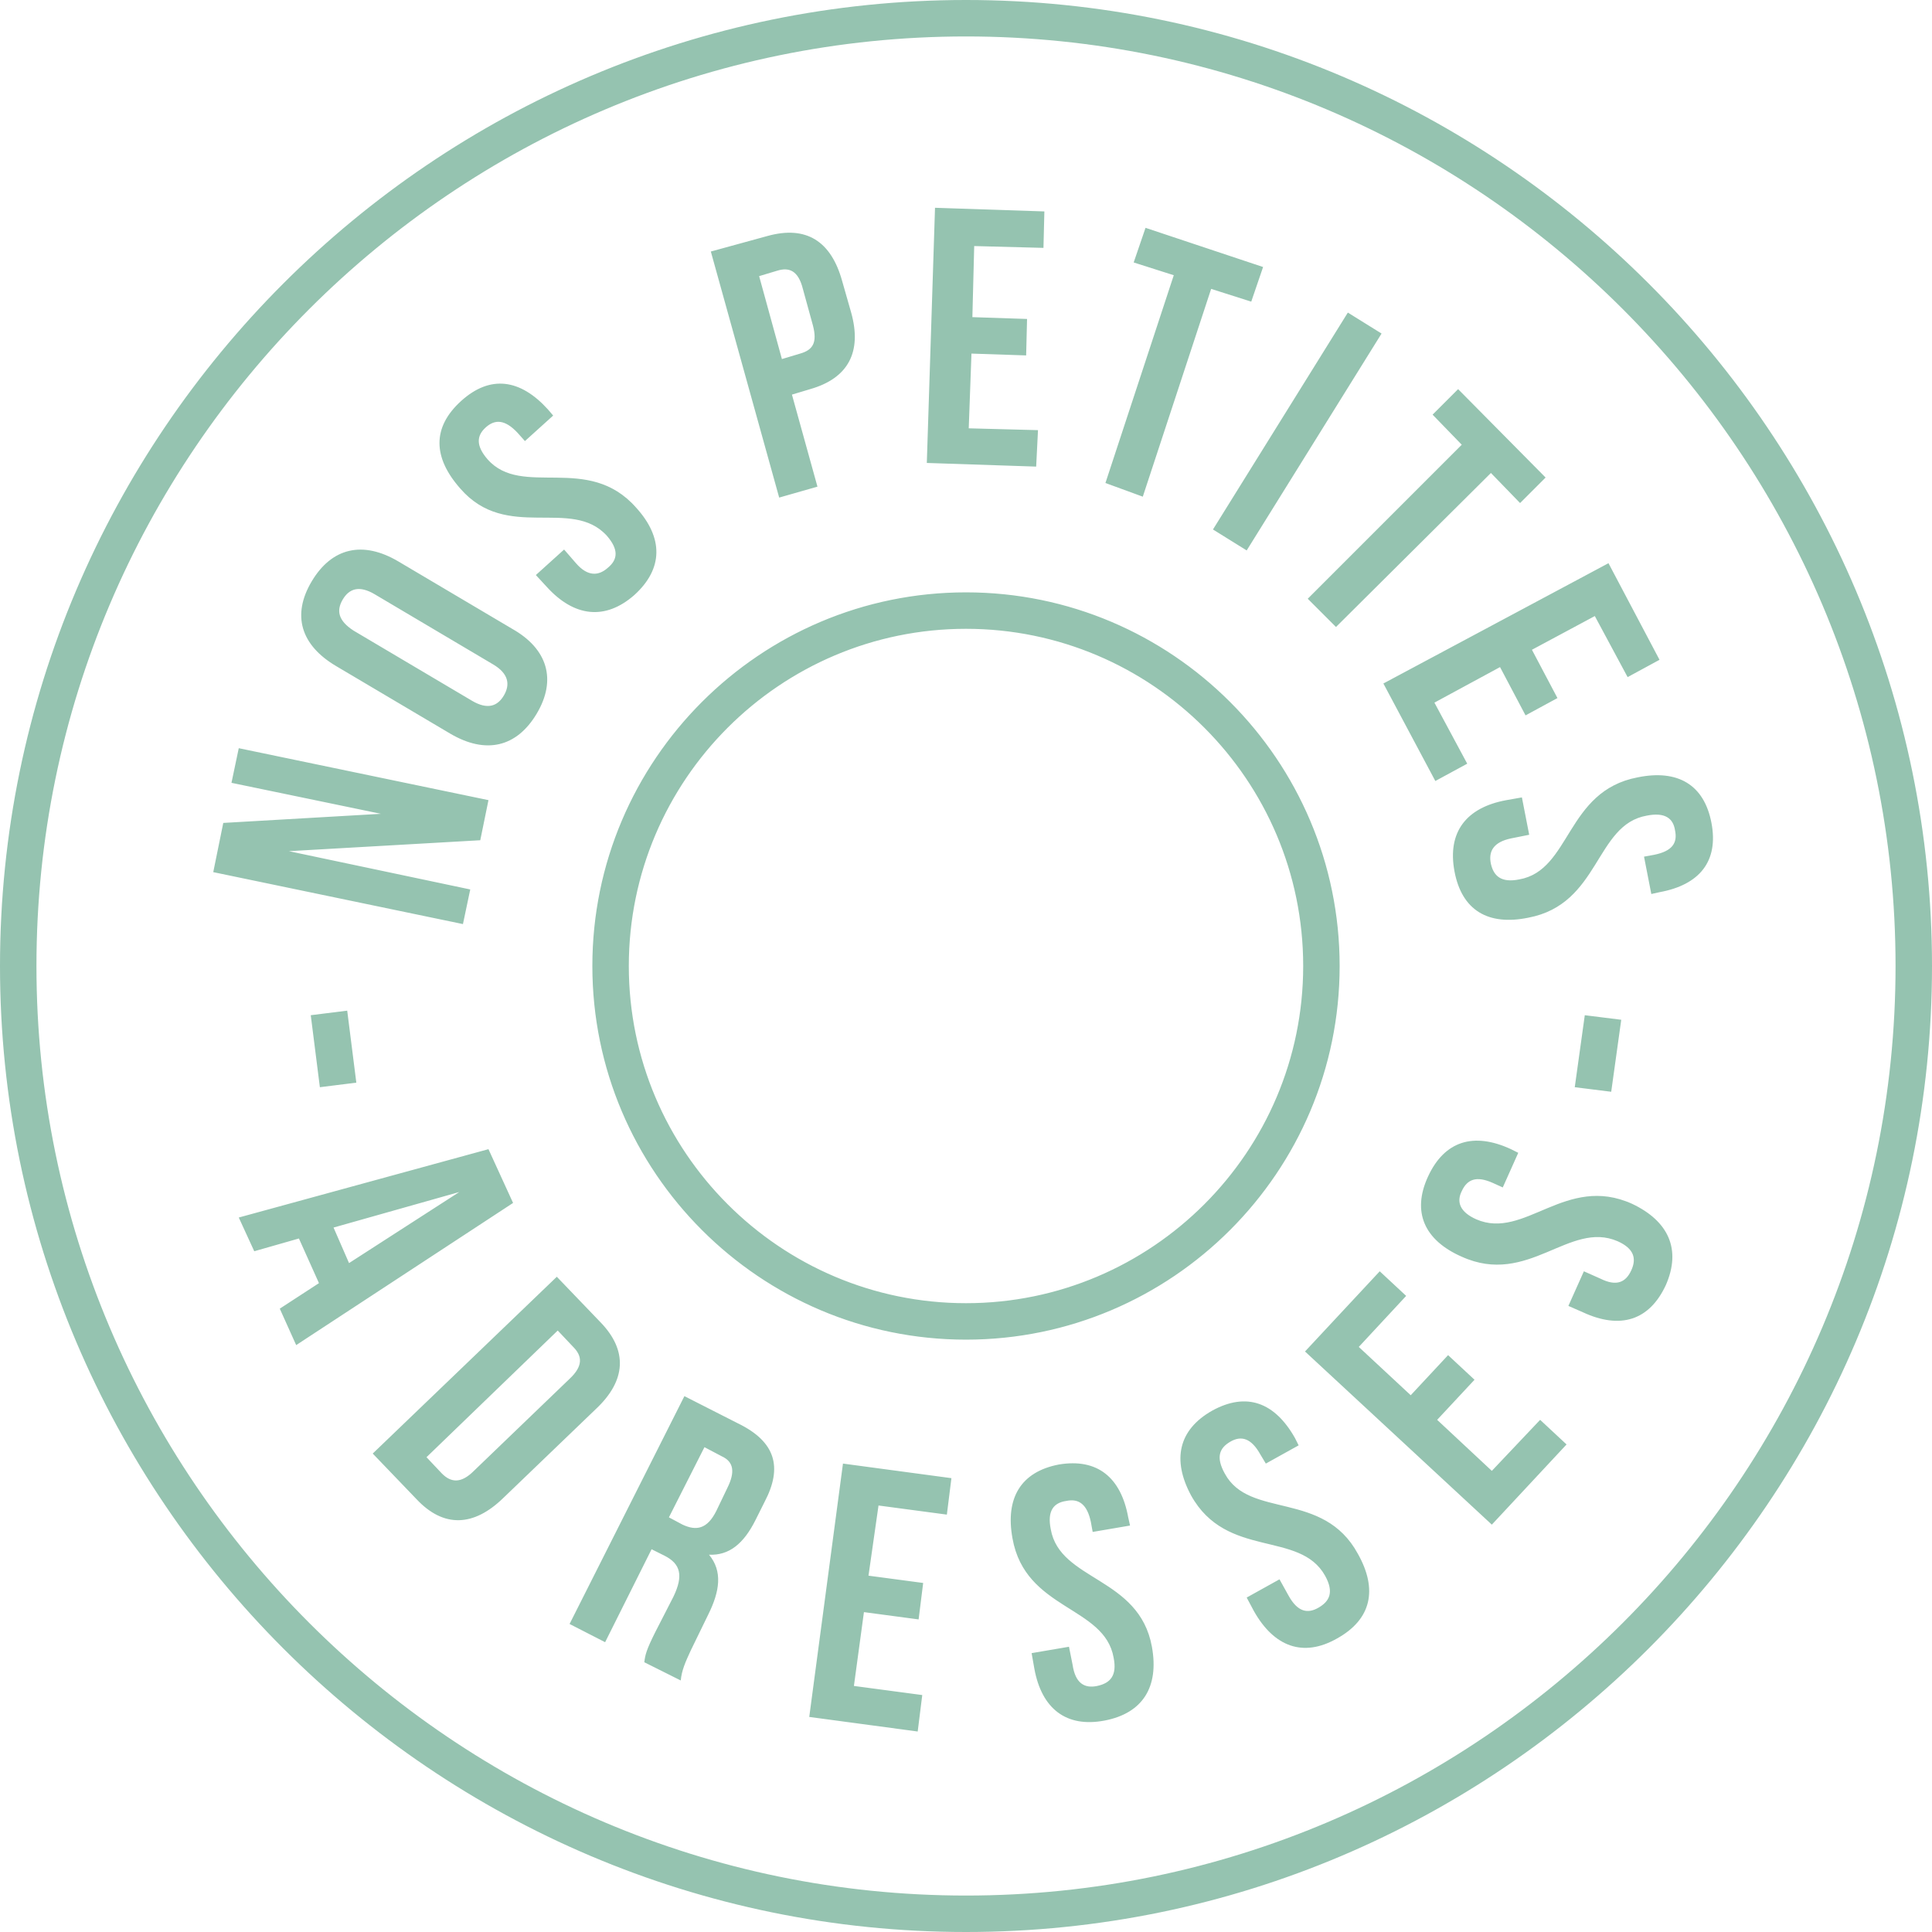
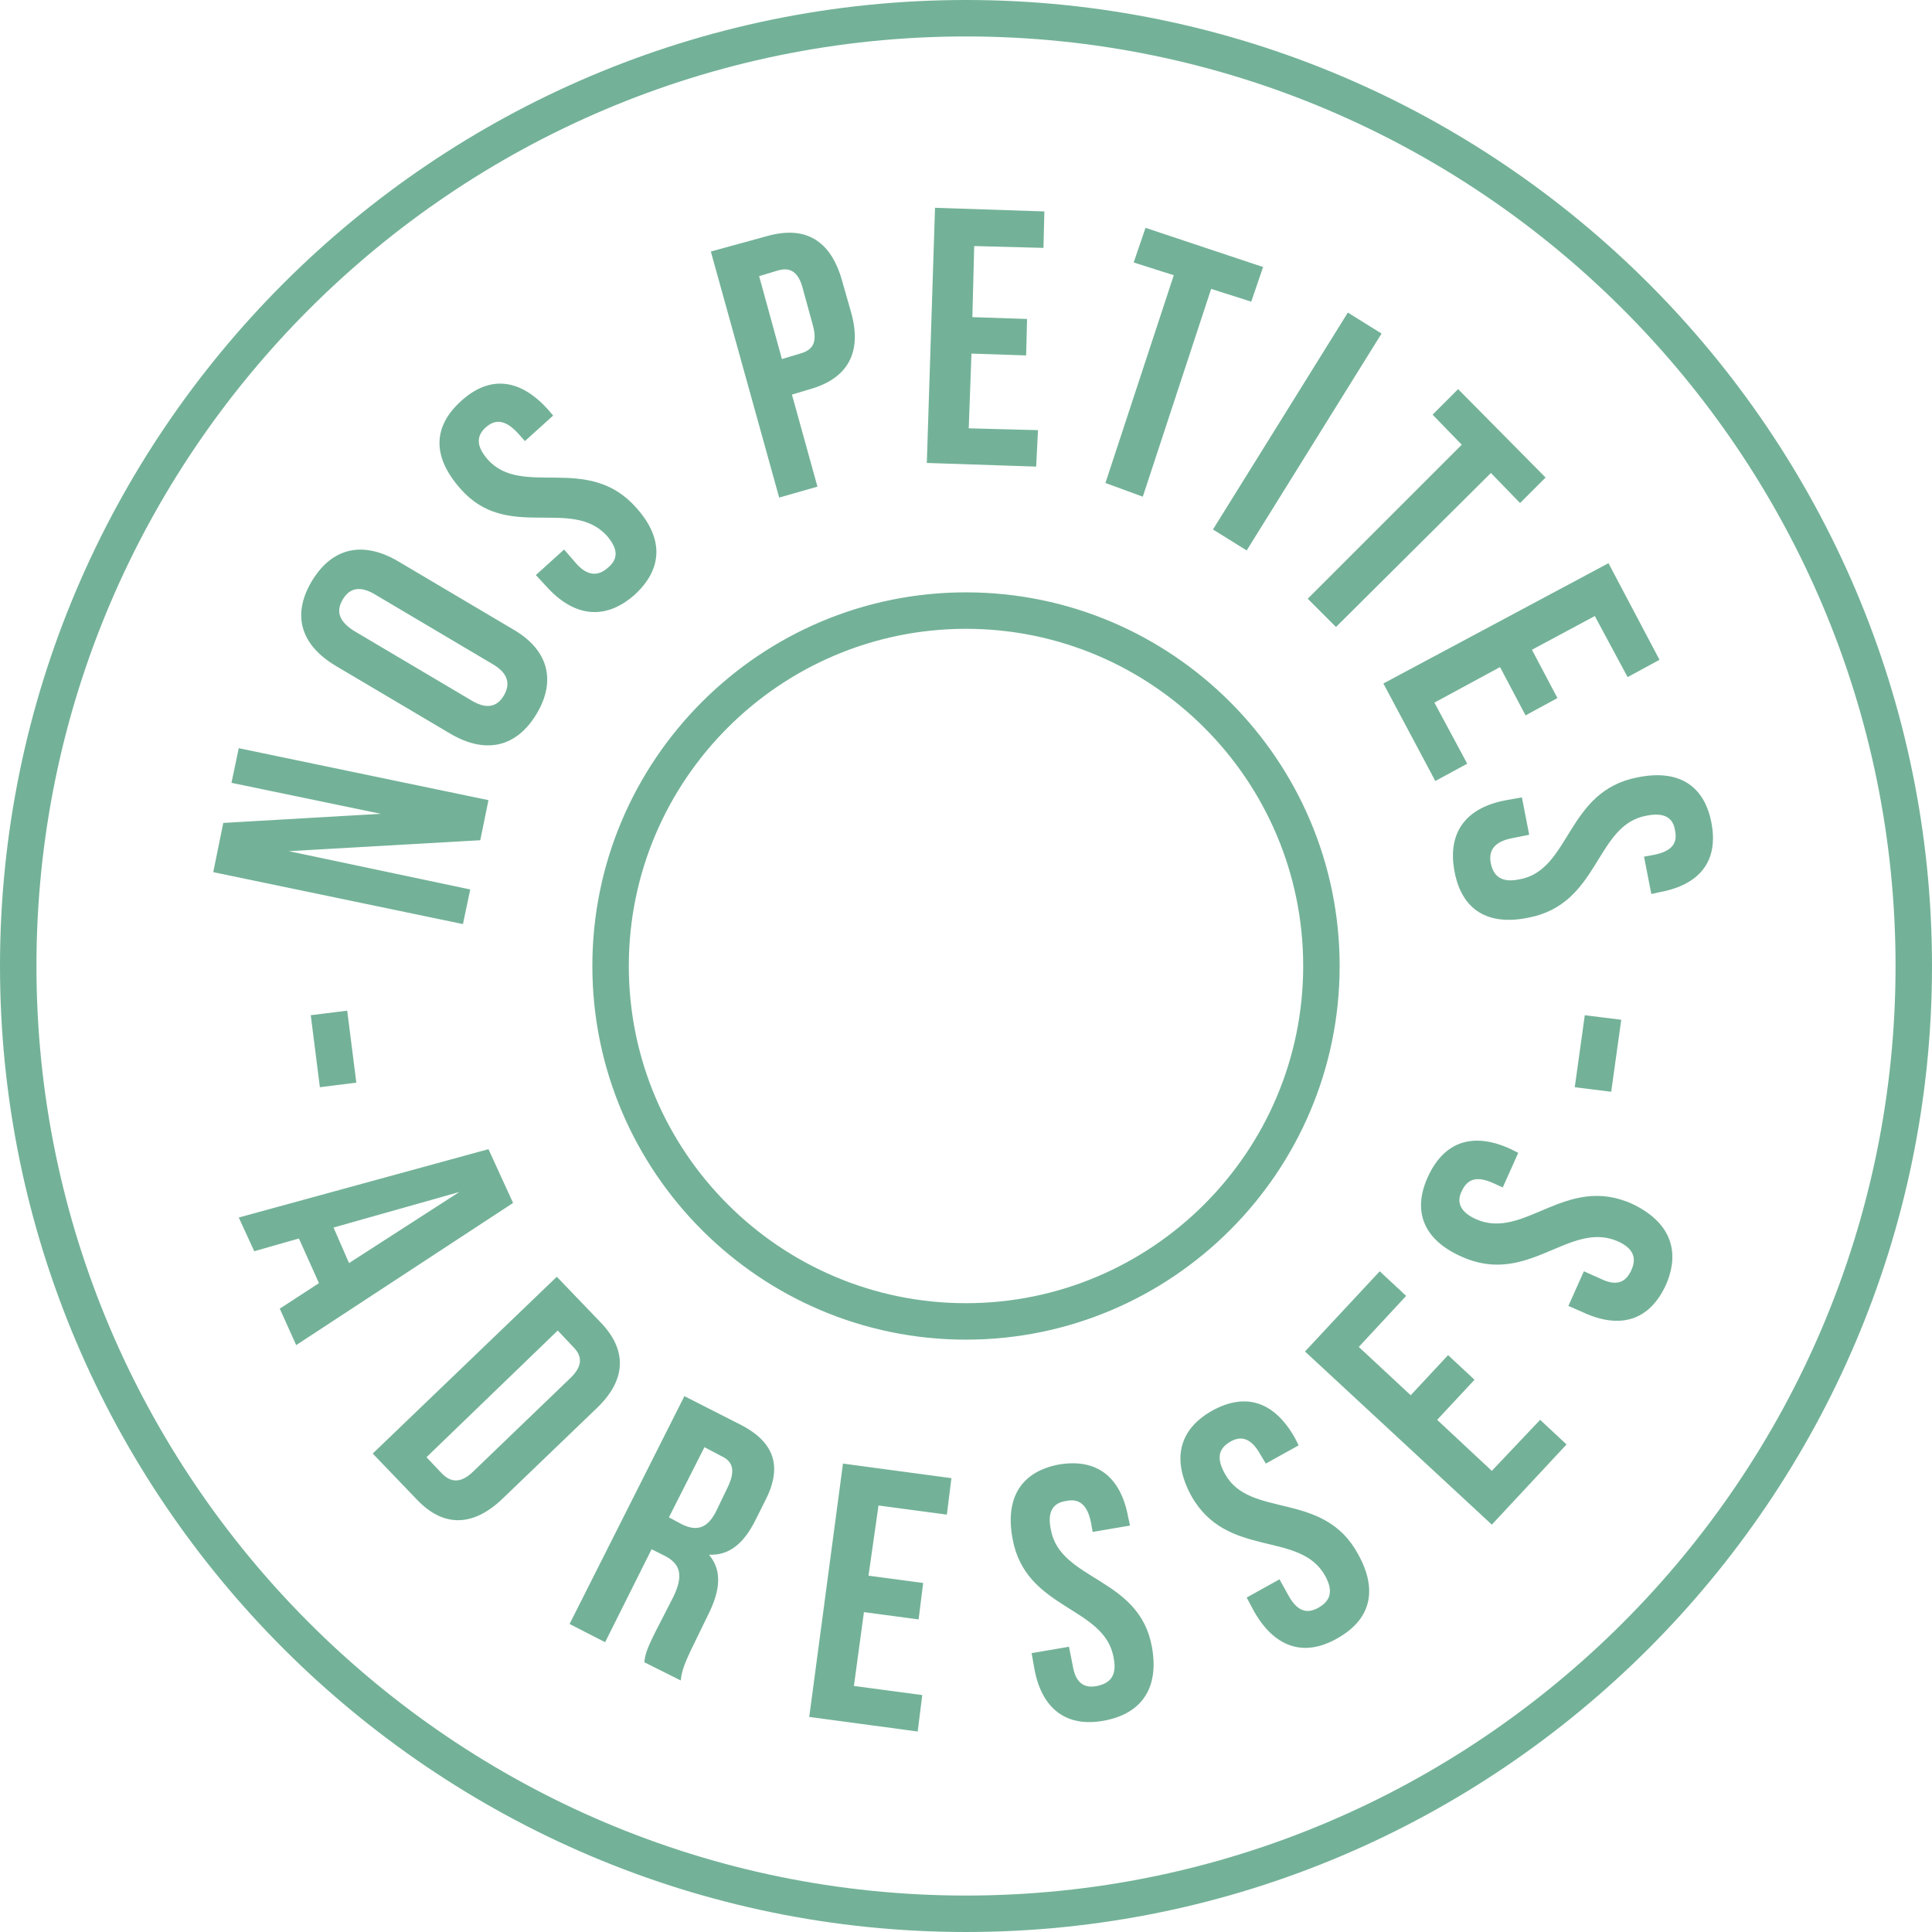
- <svg xmlns="http://www.w3.org/2000/svg" version="1.1" id="Calque_1" x="0px" y="0px" viewBox="0 0 212 212" xml:space="preserve" style="fill: #95c3b0;">
+ <svg xmlns="http://www.w3.org/2000/svg" version="1.1" id="Calque_1" x="0px" y="0px" viewBox="0 0 212 212" xml:space="preserve" style="fill: #73b298;">
  <path d="M106,0C47.6,0,0,47.6,0,106s47.6,106,106,106s106-47.6,106-106S164.4,0,106,0z M106,208C49.8,208,4,162.2,4,106  S49.8,4,106,4s102,45.8,102,102S162.2,208,106,208z M147,106c0-22.6-18.4-41-41-41s-41,18.4-41,41s18.4,41,41,41S147,128.6,147,106z   M106,143c-20.4,0-37-16.6-37-37s16.6-37,37-37s37,16.6,37,37S126.4,143,106,143z M51.6,97.6l-19.9-4.2l21-1.2l0.9-4.4l-27.4-5.7  l-0.8,3.8l16.4,3.4l-17.3,1l-1.1,5.4l27.4,5.7L51.6,97.6z M36.9,73.1l12.5,7.4c3.9,2.3,7.3,1.5,9.5-2.2c2.2-3.7,1.2-7.1-2.7-9.3  l-12.5-7.4c-3.9-2.3-7.3-1.5-9.5,2.2S33,70.8,36.9,73.1z M37.6,65.8c0.7-1.2,1.8-1.6,3.5-0.6l13,7.7c1.7,1,1.9,2.2,1.2,3.4  s-1.8,1.6-3.5,0.6l-13-7.7C37.1,68.1,36.9,67,37.6,65.8z M66.6,58.8c1.3,1.5,1.2,2.6,0.1,3.5c-1,0.9-2.2,1-3.5-0.5l-1.3-1.5  l-3.1,2.8l1.2,1.3c3,3.3,6.4,3.7,9.6,0.9c3.2-2.9,3.2-6.3,0.2-9.6c-5.3-6-12.5-1-16.3-5.3c-1.3-1.5-1.2-2.6-0.2-3.5  c1-0.9,2.1-0.9,3.5,0.6l0.8,0.9l3.1-2.8l-0.6-0.7c-3-3.3-6.3-3.8-9.5-0.9c-3.2,2.9-3.1,6.2-0.1,9.6C55.6,59.5,62.7,54.5,66.6,58.8z   M89.7,53.4l-2.8-10.1l2-0.6c4.2-1.2,5.7-4.1,4.5-8.4l-1-3.5c-1.2-4.3-3.9-6.1-8.2-4.9L78,27.6l7.5,27L89.7,53.4z M85.3,29.7  c1.3-0.4,2.3,0,2.8,2l1.1,4c0.5,1.9,0,2.7-1.4,3.1l-2,0.6l-2.5-9.1L85.3,29.7z M113.9,47.2l-7.6-0.2l0.3-8.2l6,0.2l0.1-4l-6-0.2  l0.2-7.8l7.6,0.2l0.1-4l-12-0.4l-0.9,28l12,0.4L113.9,47.2z M125.4,54.5l7.5-22.8l4.4,1.4l1.3-3.8l-12.9-4.3l-1.3,3.8l4.4,1.4  l-7.5,22.8L125.4,54.5z M136.8,60.4l14.8-23.8l-3.7-2.3l-14.8,23.8L136.8,60.4z M143.5,65.7l3.1,3.1l17-16.9l3.2,3.3l2.8-2.8  l-9.6-9.7l-2.8,2.8l3.2,3.3L143.5,65.7z M157.5,85.7l3.5-1.9l-3.6-6.7l7.2-3.9l2.8,5.3l3.5-1.9l-2.8-5.3l6.9-3.7l3.6,6.7l3.5-1.9  l-5.6-10.6l-24.7,13.2L157.5,85.7z M187.8,90.3c-0.8-4.2-3.7-5.9-8.1-5c-7.9,1.5-7.3,10.2-13,11.2c-2,0.4-2.8-0.4-3.1-1.7  c-0.3-1.4,0.3-2.4,2.2-2.8l2-0.4l-0.8-4.1l-1.7,0.3c-4.4,0.8-6.5,3.5-5.7,7.8s3.7,6,8.1,5.1c7.9-1.5,7.3-10.2,13-11.2  c2-0.4,2.9,0.3,3.1,1.6c0.3,1.4-0.3,2.3-2.3,2.7l-1.1,0.2l0.8,4.1l0.9-0.2C186.5,97.1,188.6,94.5,187.8,90.3z M35.1,119.3l4-0.5  l-1-7.9l-4,0.5L35.1,119.3z M53.6,126.1l-27.4,7.5l1.7,3.7l4.9-1.4l2.2,4.9l-4.3,2.8l1.8,4L56.3,132L53.6,126.1z M38.3,138.6  l-1.7-3.9l13.8-3.9L38.3,138.6z M65.9,145.1l-4.8-5l-20.2,19.4l4.8,5c3,3.2,6.3,3,9.5-0.1l10.2-9.8  C68.7,151.5,68.9,148.2,65.9,145.1z M62.5,151.3L52,161.4c-1.4,1.4-2.5,1.3-3.5,0.3l-1.7-1.8L61.2,146l1.7,1.8  C63.9,148.8,64,149.9,62.5,151.3z M81,156.2l-5.9-3l-12.6,25l3.9,2l5.1-10.2l1.4,0.7c1.8,0.9,2.1,2.2,1,4.5l-2,3.9  c-1,2-1.1,2.5-1.2,3.3l4,2c0.1-1.1,0.5-2,1.1-3.3l1.9-3.9c1.3-2.6,1.6-4.8,0.1-6.6c2.2,0.1,3.8-1.2,5.1-3.8l1-2  C85.9,161,85.1,158.2,81,156.2z M79.8,163.3l-1.2,2.5c-1,2-2.2,2.2-3.7,1.5l-1.5-0.8l3.9-7.7l1.9,1  C80.5,160.4,80.7,161.5,79.8,163.3z M88.8,188.4l11.9,1.6l0.5-4l-7.5-1l1.1-8.1l6,0.8l0.5-4l-6-0.8l1.1-7.7l7.5,1l0.5-4l-11.9-1.6  L88.8,188.4z M115.3,167.8c-0.4-2,0.3-2.9,1.7-3.1c1.4-0.3,2.3,0.4,2.7,2.3l0.2,1.1l4.1-0.7l-0.2-0.9c-0.8-4.4-3.4-6.5-7.6-5.8  c-4.2,0.8-5.9,3.7-5.1,8.1c1.4,7.9,10.1,7.4,11.1,13.1c0.4,2-0.4,2.8-1.8,3.1c-1.4,0.3-2.4-0.3-2.7-2.3l-0.4-2l-4.1,0.7l0.3,1.7  c0.8,4.4,3.5,6.5,7.7,5.7c4.2-0.8,6-3.7,5.2-8.1C125,173,116.3,173.5,115.3,167.8z M134.4,161.7c-1-1.8-0.6-2.8,0.6-3.5  c1.2-0.7,2.3-0.4,3.3,1.4l0.6,1l3.6-2l-0.4-0.8c-2.2-3.9-5.3-5.1-9.1-3c-3.7,2.1-4.4,5.4-2.3,9.3c3.9,7,11.9,3.8,14.7,8.8  c1,1.8,0.5,2.8-0.7,3.5s-2.3,0.5-3.3-1.3l-1-1.8l-3.6,2l0.8,1.5c2.2,3.9,5.4,5.1,9.1,3c3.8-2.1,4.5-5.4,2.3-9.3  C145.2,163.5,137.1,166.7,134.4,161.7z M163.7,161.4l-6-5.6l4.1-4.4l-2.9-2.7l-4.1,4.4l-5.7-5.3l5.2-5.6l-2.9-2.7l-8.2,8.8l20.5,19  l8.2-8.8l-2.9-2.7L163.7,161.4z M179.1,132.1c-7.3-3.3-11.8,4-17.1,1.7c-1.8-0.8-2.2-1.9-1.6-3.1c0.6-1.3,1.6-1.7,3.4-0.9l1.1,0.5  l1.7-3.8l-0.8-0.4c-4.1-1.9-7.3-0.9-9.1,3c-1.8,3.9-0.4,7,3.7,8.8c7.3,3.3,11.8-4,17.1-1.7c1.8,0.8,2.1,1.9,1.5,3.2  c-0.6,1.3-1.6,1.8-3.4,0.9l-1.8-0.8l-1.7,3.8l1.6,0.7c4.1,1.9,7.3,0.9,9.1-3C184.5,137.1,183.1,134,179.1,132.1z M177.9,111.9  l-4-0.5l-1.1,7.9l4,0.5L177.9,111.9z" />
</svg>
